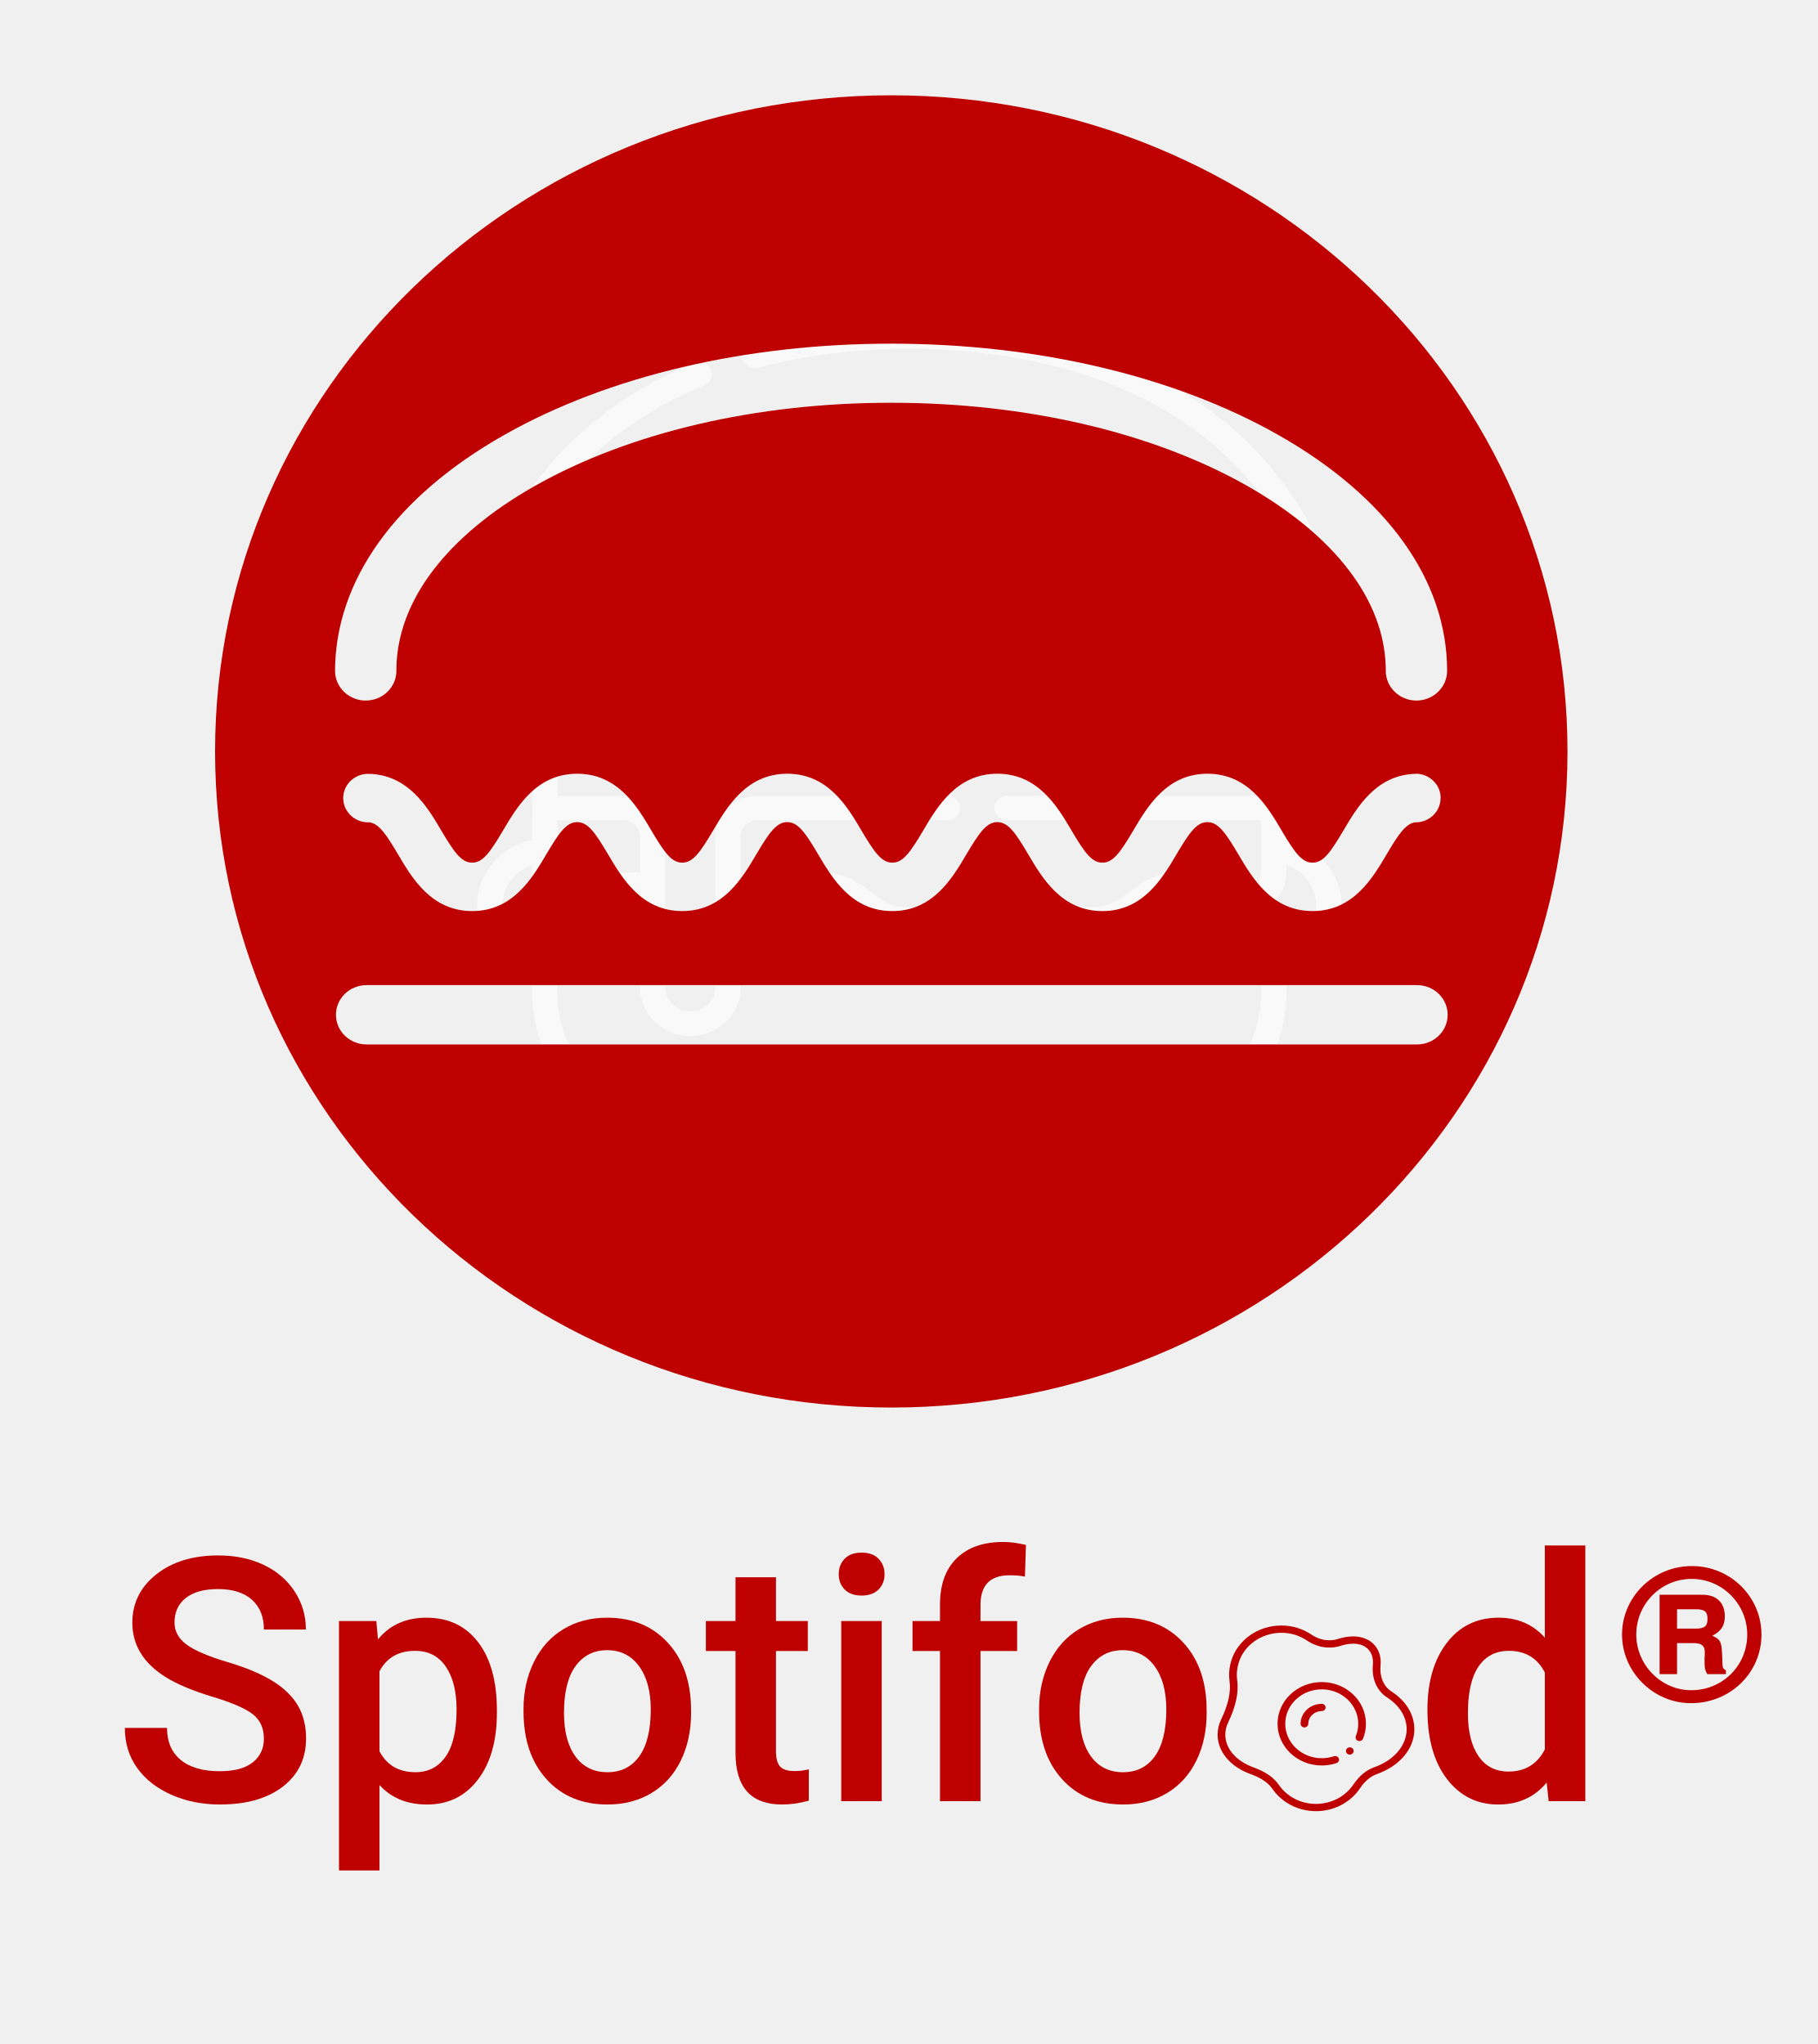
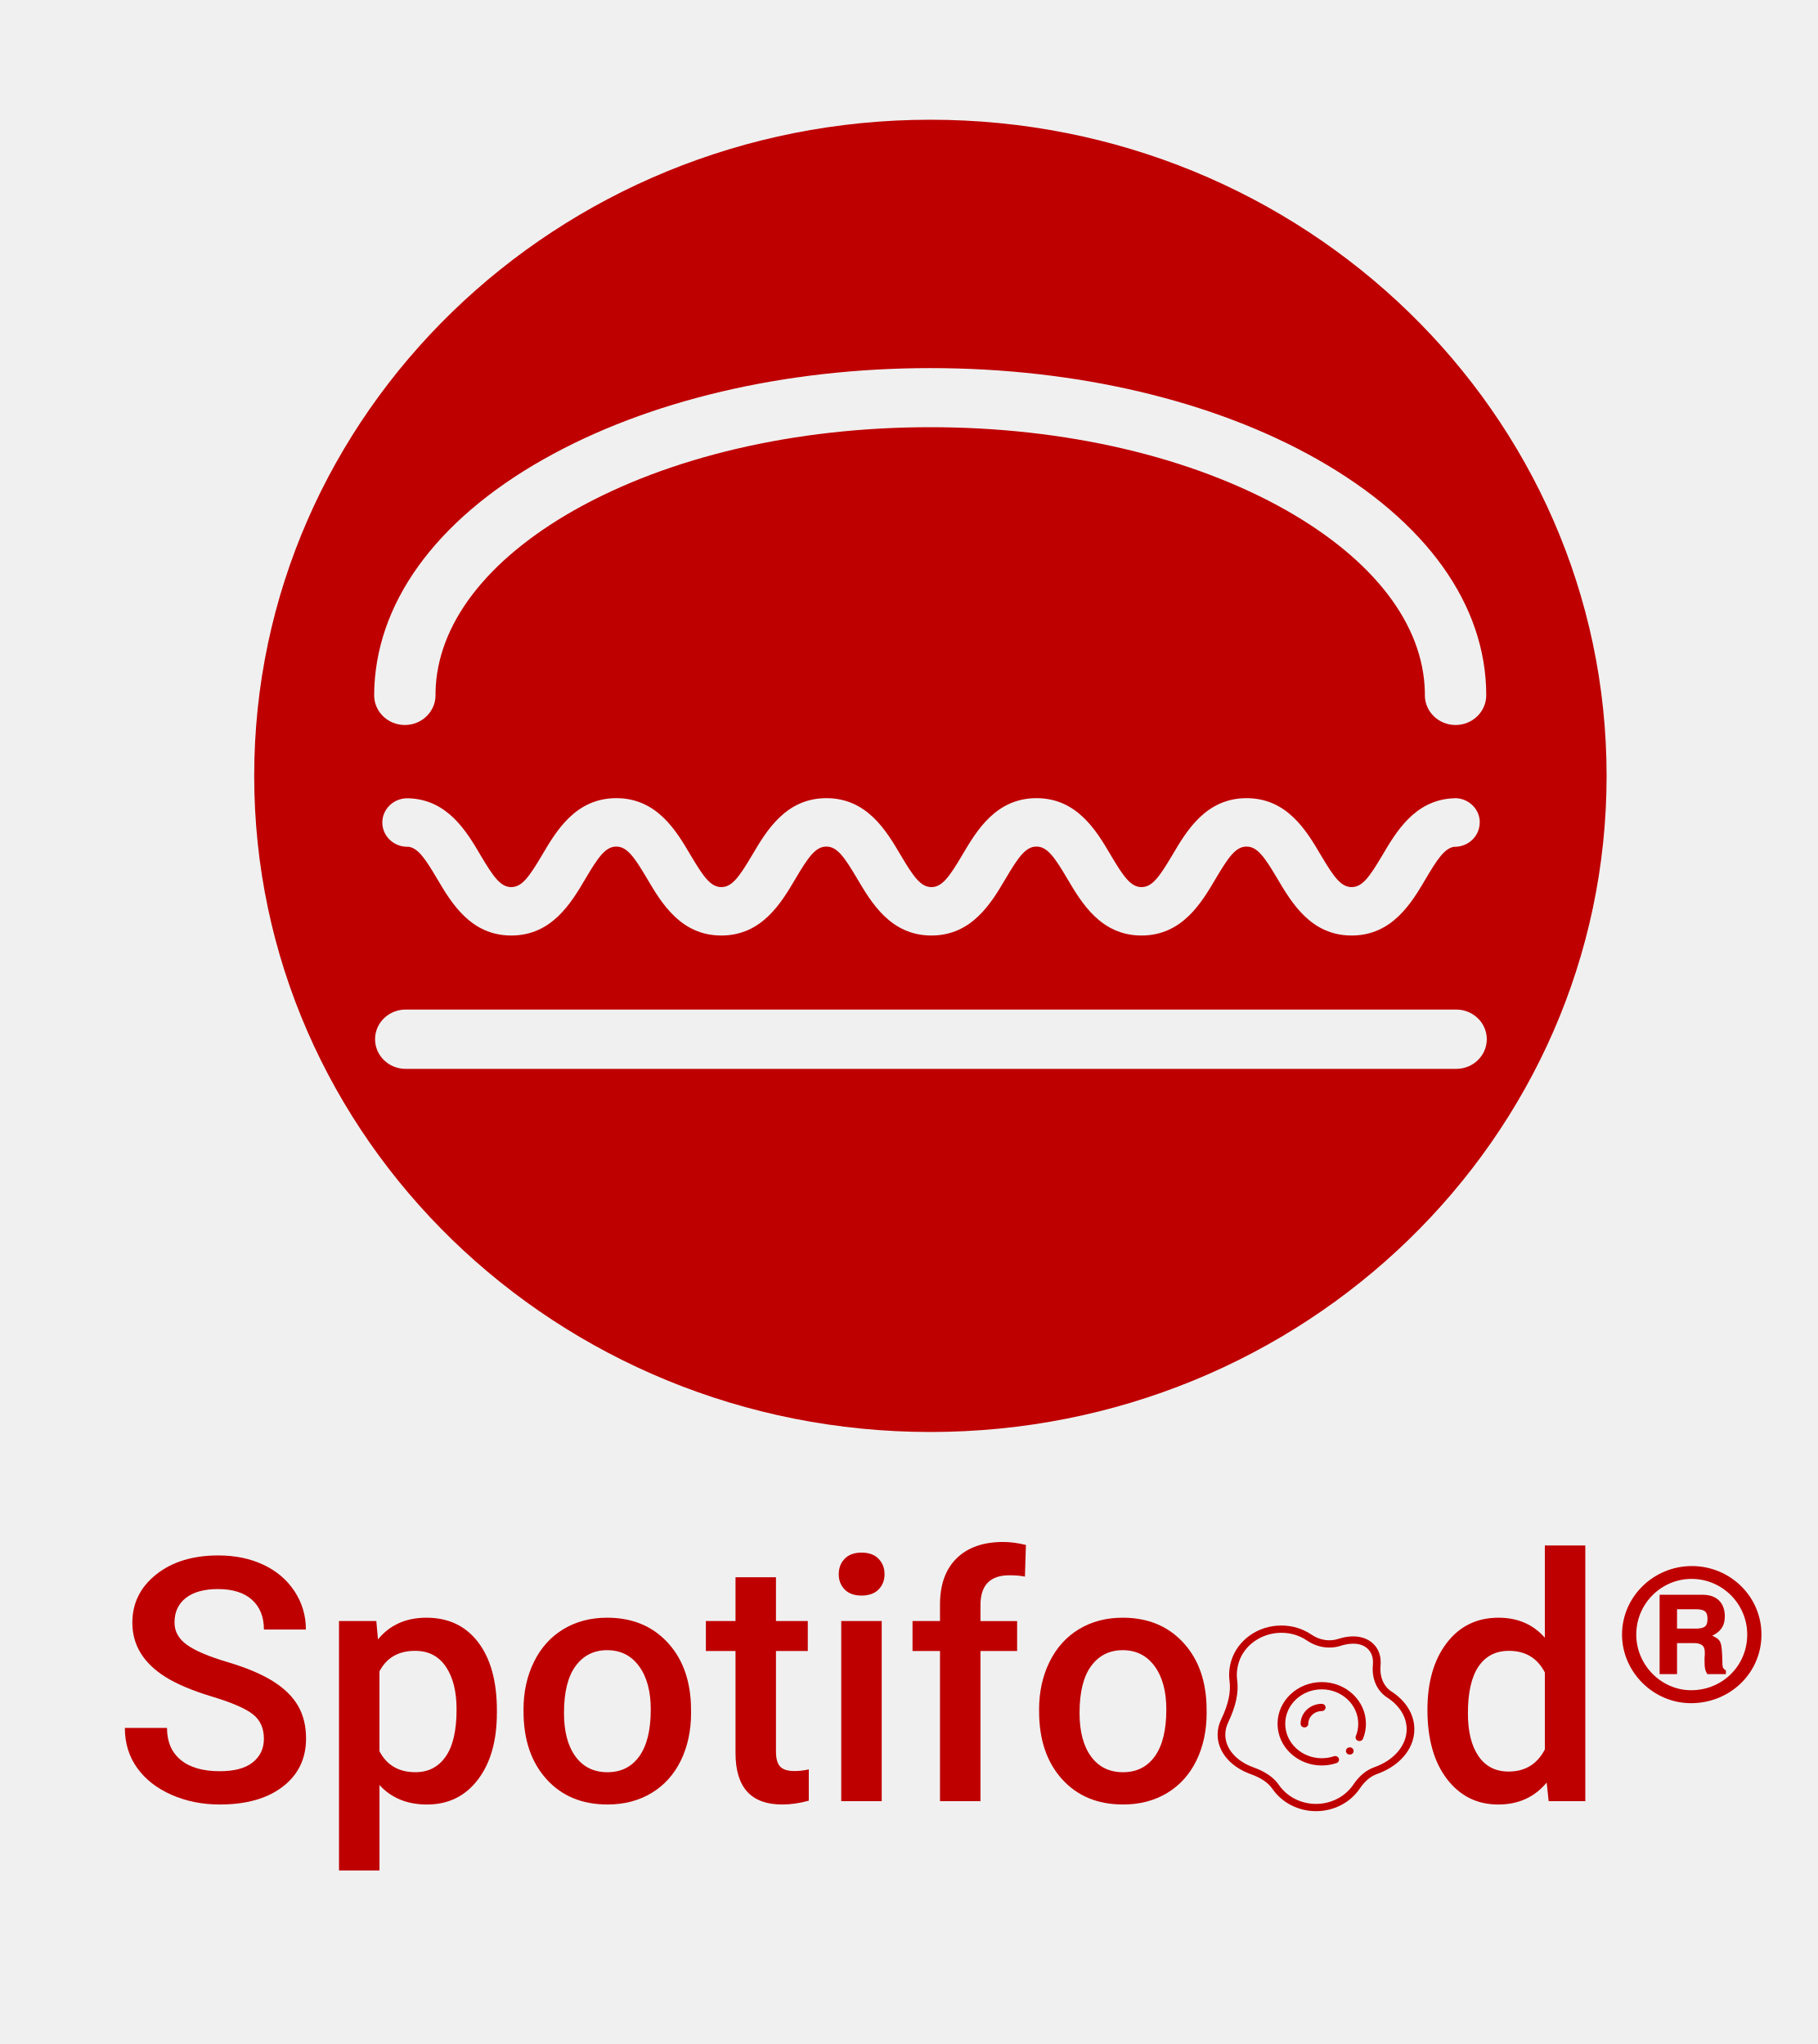
<svg xmlns="http://www.w3.org/2000/svg" width="40" height="45">
  <g>
-     <rect x="-1" y="-1" width="161.996" height="181.996" id="canvas_background" fill="none" />
+     <rect fill="none" id="canvas_background" height="47" width="42" y="-1" x="-1" />
  </g>
  <g>
-     <g id="svg_129" stroke="null">
-       <g id="svg_122" transform="matrix(0.03715803,0,0,0.03595779,-7.182385,-5.489162) " stroke="null">
-         <g id="svg_123" stroke="null">
-           <g id="svg_124" stroke="null">
-             <path d="m662.737,435.545c2.665,0 5.247,-1.425 6.603,-3.935l6.504,-12.035c1.969,-3.643 0.612,-8.192 -3.031,-10.161c-3.646,-1.969 -8.193,-0.61 -10.161,3.031l-6.504,12.035c-1.969,3.643 -0.612,8.193 3.031,10.161c1.133,0.613 2.353,0.904 3.558,0.904z" fill="#f9f9f9" id="svg_125" stroke="null" />
-             <path d="m739.319,428.868l0,-13.68c0,-4.141 -3.357,-7.498 -7.498,-7.498s-7.498,3.357 -7.498,7.498l0,13.68c0,4.141 3.357,7.498 7.498,7.498s7.498,-3.357 7.498,-7.498z" fill="#f9f9f9" id="svg_126" stroke="null" />
-             <path d="m801.086,435.444c1.277,0 2.571,-0.327 3.755,-1.013c3.582,-2.078 4.802,-6.666 2.724,-10.248l-6.863,-11.834c-2.078,-3.582 -6.666,-4.801 -10.248,-2.724c-3.582,2.078 -4.802,6.666 -2.724,10.248l6.863,11.834c1.391,2.397 3.907,3.737 6.493,3.737z" fill="#f9f9f9" id="svg_127" stroke="null" />
-             <path d="m987.911,581.808l0,-6.606c0,-14.005 -7.054,-26.388 -17.791,-33.8c2.527,-2.041 4.806,-4.445 6.756,-7.203c6.651,-9.406 8.322,-21.521 4.471,-32.406c-9.3,-26.29 -28.628,-64.149 -67.893,-95.215c-45.273,-35.818 -106.316,-54.532 -181.435,-55.619c-0.072,-0.001 -0.145,-0.001 -0.217,0c-33.951,0.491 -65.402,4.645 -93.479,12.346c-3.993,1.095 -6.343,5.221 -5.248,9.214s5.22,6.345 9.214,5.248c26.826,-7.358 56.978,-11.332 89.621,-11.812c162.214,2.39 217.053,89.26 235.298,140.839c2.263,6.396 1.323,13.229 -2.578,18.748c-3.868,5.471 -9.934,8.609 -16.642,8.609l-432.158,0c-6.733,0 -12.831,-3.156 -16.728,-8.66c-3.851,-5.437 -4.797,-12.142 -2.597,-18.394c13.301,-37.796 43.846,-89.012 113.825,-118.36c3.819,-1.602 5.617,-5.995 4.015,-9.814c-1.602,-3.82 -5.998,-5.615 -9.814,-4.015c-34.074,14.29 -62.586,34.936 -84.742,61.364c-16.303,19.445 -28.896,41.599 -37.429,65.847c-3.836,10.902 -2.195,22.58 4.505,32.039c1.951,2.756 4.271,5.174 6.855,7.232c-10.748,7.411 -17.809,19.8 -17.809,33.812l0,6.606c0,19.799 14.089,36.368 32.767,40.211l-0.15,44.776c-18.602,3.901 -32.617,20.428 -32.617,40.172l0,6.606c0,19.788 14.074,36.349 32.737,40.204c-0.503,7.891 -0.245,20.697 4.305,34.945c12.263,38.4 45.474,56.688 71.174,65.267c14.821,4.947 30.649,7.456 47.044,7.456l201.481,0c16.395,0 32.222,-2.509 47.043,-7.456c25.701,-8.58 58.912,-26.867 71.174,-65.267c4.55,-14.247 4.808,-27.054 4.305,-34.945c18.663,-3.854 32.737,-20.416 32.737,-40.204l0,-6.606c0,-19.797 -14.091,-36.352 -32.767,-40.194l0,-44.754c18.678,-3.842 32.767,-20.412 32.767,-40.211zm-497.004,131.765l0,-6.606c0,-11.394 7.361,-21.081 17.57,-24.611l-0.015,4.419c0,10.643 5.969,20.075 15.576,24.616c9.663,4.567 20.811,3.177 29.09,-3.627c3.873,-3.183 8.588,-6.128 16.792,-6.128c0.863,0 1.676,0.035 2.469,0.084l0,37.909l-55.427,0c-14.367,0 -26.055,-11.689 -26.055,-26.056zm298.792,-58.651l150.449,0l0,31.856c0,4.857 -2.613,8.991 -6.988,11.058c-4.432,2.094 -9.351,1.476 -13.16,-1.654c-5.406,-4.443 -13.283,-9.543 -26.321,-9.543c-16.099,0 -24.353,6.538 -31.635,12.307c-6.394,5.065 -11.445,9.065 -22.325,9.065c-10.881,0 -15.931,-4 -22.325,-9.065c-7.282,-5.768 -15.536,-12.307 -31.636,-12.307s-24.714,6.824 -31.636,12.307c-6.394,5.065 -11.444,9.065 -22.323,9.065c-10.88,0 -15.93,-4 -22.323,-9.065c-6.921,-5.483 -15.536,-12.307 -31.635,-12.307c-16.1,0 -24.353,6.538 -31.636,12.307c-4.558,3.611 -8.451,6.667 -14.245,8.129l0,-42.219c0,-5.478 4.456,-9.934 9.934,-9.934l112.646,0c4.141,0 7.498,-3.357 7.498,-7.498s-3.357,-7.498 -7.498,-7.498l-112.647,0c-13.747,0 -24.93,11.183 -24.93,24.93l0,92.341c0,8.155 -6.634,14.79 -14.789,14.79s-14.789,-6.635 -14.789,-14.79l0,-92.341c0,-13.747 -11.184,-24.93 -24.93,-24.93l-38.781,0l0,-17.066l416.474,0l0,17.066l-150.449,0c-4.141,0 -7.498,3.357 -7.498,7.498s3.357,7.498 7.498,7.498zm-227.245,0c5.478,0 9.935,4.456 9.935,9.934l0,21.846c-0.803,-0.037 -1.62,-0.063 -2.469,-0.063c-13.034,0 -20.909,5.097 -26.313,9.538c-3.81,3.13 -8.729,3.749 -13.163,1.654c-4.375,-2.067 -6.987,-6.201 -6.987,-11.057l0,-31.852l38.997,0zm374.13,129.238c-8.308,26.017 -29.046,44.725 -61.638,55.604c-13.287,4.436 -27.517,6.685 -42.295,6.685l-201.48,0c-14.778,0 -29.008,-2.249 -42.295,-6.685c-63.845,-21.312 -66.519,-68.39 -65.308,-85.14l48.822,0l0,2.572c0,16.424 13.361,29.786 29.785,29.786s29.785,-13.361 29.785,-29.786l0,-2.572l308.256,0c0.423,6.405 0.271,17.313 -3.632,29.536zm36.331,-77.193l0,6.606c0,14.367 -11.689,26.056 -26.056,26.056l-314.9,0l0,-17.248c10.995,-1.754 17.607,-6.968 23.556,-11.68c6.394,-5.065 11.445,-9.065 22.325,-9.065s15.93,4 22.323,9.065c6.922,5.483 15.536,12.307 31.635,12.307s24.353,-6.538 31.635,-12.307c6.394,-5.065 11.444,-9.065 22.324,-9.065c10.881,0 15.931,4 22.325,9.065c7.282,5.768 15.536,12.307 31.636,12.307s24.354,-6.538 31.636,-12.307c6.394,-5.065 11.444,-9.065 22.324,-9.065c8.207,0 12.924,2.947 16.799,6.133c8.278,6.803 19.425,8.194 29.089,3.627c9.608,-4.54 15.577,-13.973 15.577,-24.617l0,-4.508c10.318,3.469 17.772,13.225 17.772,24.696zm-26.055,-99.103l-429.898,0c-14.367,0 -26.056,-11.689 -26.056,-26.056l0,-6.606c0,-14.367 11.689,-26.056 26.056,-26.056l429.897,0c14.367,0 26.056,11.689 26.056,26.056l0,6.606c0,14.367 -11.688,26.056 -26.055,26.056z" fill="#f9f9f9" id="svg_128" stroke="null" />
-           </g>
-         </g>
+     <g id="svg_158">
+       <g transform="matrix(0.4170304,0,0,0.4170304,0,0) " id="svg_145">
+         <path d="m13.928,91.791c0,-0.563 -0.198,-0.996 -0.593,-1.301s-1.109,-0.612 -2.14,-0.923s-1.852,-0.656 -2.461,-1.037c-1.166,-0.732 -1.749,-1.688 -1.749,-2.865c0,-1.031 0.42,-1.881 1.261,-2.549s1.932,-1.002 3.274,-1.002c0.891,0 1.685,0.164 2.382,0.492s1.245,0.795 1.644,1.402s0.598,1.279 0.598,2.017l-2.215,0c0,-0.668 -0.209,-1.191 -0.628,-1.569s-1.018,-0.567 -1.797,-0.567c-0.727,0 -1.291,0.155 -1.692,0.466s-0.602,0.744 -0.602,1.301c0,0.469 0.217,0.86 0.65,1.173s1.148,0.618 2.145,0.914s1.796,0.633 2.399,1.011s1.046,0.812 1.327,1.301s0.422,1.062 0.422,1.718c0,1.066 -0.409,1.915 -1.226,2.544c-0.817,0.631 -1.926,0.945 -3.327,0.945c-0.926,0 -1.777,-0.172 -2.553,-0.514c-0.776,-0.344 -1.38,-0.816 -1.811,-1.42s-0.646,-1.307 -0.646,-2.109l2.224,0c0,0.727 0.24,1.289 0.721,1.688s1.169,0.598 2.065,0.598c0.773,0 1.355,-0.156 1.745,-0.471c0.388,-0.312 0.583,-0.728 0.583,-1.243z" fill="#bf0000" id="svg_155" />
+         <path d="m26.224,90.429c0,1.471 -0.334,2.645 -1.002,3.52c-0.668,0.877 -1.564,1.314 -2.689,1.314c-1.043,0 -1.878,-0.343 -2.505,-1.028l0,4.508l-2.136,0l0,-13.166l1.969,0l0.088,0.967c0.627,-0.762 1.479,-1.143 2.558,-1.143c1.16,0 2.07,0.432 2.729,1.296s0.989,2.064 0.989,3.599l0,0.133l-0.001,0zm-2.127,-0.185c0,-0.949 -0.189,-1.702 -0.567,-2.259s-0.918,-0.835 -1.622,-0.835c-0.873,0 -1.5,0.36 -1.881,1.081l0,4.219c0.387,0.738 1.02,1.107 1.898,1.107c0.68,0 1.211,-0.273 1.595,-0.822c0.385,-0.547 0.577,-1.378 0.577,-2.491z" fill="#bf0000" id="svg_154" />
+         <path d="m27.63,90.244c0,-0.932 0.185,-1.771 0.554,-2.518s0.888,-1.321 1.556,-1.723s1.436,-0.602 2.303,-0.602c1.283,0 2.325,0.413 3.124,1.239c0.801,0.826 1.232,1.922 1.297,3.287l0.009,0.501c0,0.938 -0.181,1.775 -0.54,2.514c-0.361,0.738 -0.877,1.31 -1.547,1.714c-0.672,0.404 -1.446,0.606 -2.325,0.606c-1.342,0 -2.416,-0.447 -3.221,-1.34c-0.806,-0.895 -1.209,-2.085 -1.209,-3.573l0,-0.105l-0.001,0zm2.136,0.185c0,0.979 0.202,1.744 0.606,2.299c0.404,0.553 0.967,0.83 1.688,0.83s1.281,-0.281 1.683,-0.844s0.603,-1.386 0.603,-2.47c0,-0.961 -0.206,-1.723 -0.62,-2.285c-0.412,-0.563 -0.974,-0.844 -1.683,-0.844c-0.697,0 -1.251,0.277 -1.661,0.831s-0.616,1.381 -0.616,2.483z" fill="#bf0000" id="svg_153" />
+         <path d="m40.954,83.265l0,2.312l1.679,0l0,1.582l-1.679,0l0,5.309c0,0.363 0.071,0.625 0.216,0.787c0.143,0.16 0.399,0.241 0.769,0.241c0.246,0 0.495,-0.029 0.747,-0.088l0,1.652c-0.486,0.135 -0.955,0.202 -1.406,0.202c-1.641,0 -2.461,-0.905 -2.461,-2.716l0,-5.388l-1.564,0l0,-1.582l1.564,0l0,-2.311l2.135,0z" fill="#bf0000" id="svg_152" />
+         <path d="m44.267,83.107c0,-0.328 0.104,-0.601 0.312,-0.817s0.506,-0.325 0.893,-0.325s0.686,0.108 0.896,0.325s0.316,0.489 0.316,0.817c0,0.322 -0.105,0.59 -0.316,0.804s-0.51,0.321 -0.896,0.321s-0.685,-0.107 -0.893,-0.321s-0.312,-0.481 -0.312,-0.804zm2.268,11.98l-2.136,0l0,-9.51l2.136,0l0,9.51z" fill="#bf0000" id="svg_151" />
+         <path d="m49.611,95.087l0,-7.928l-1.45,0l0,-1.582l1.45,0l0,-0.87c0,-1.055 0.293,-1.869 0.879,-2.443s1.406,-0.861 2.461,-0.861c0.375,0 0.773,0.053 1.195,0.158l-0.053,1.67c-0.234,-0.047 -0.507,-0.07 -0.817,-0.07c-1.02,0 -1.529,0.524 -1.529,1.573l0,0.844l1.934,0l0,1.582l-1.934,0l0,7.928l-2.136,0l0,-0.001z" fill="#bf0000" id="svg_150" />
+         <path d="m54.841,90.244c0,-0.932 0.185,-1.771 0.554,-2.518s0.888,-1.321 1.556,-1.723s1.436,-0.602 2.303,-0.602c1.283,0 2.325,0.413 3.124,1.239c0.801,0.826 1.232,1.922 1.297,3.287l0.009,0.501c0,0.938 -0.181,1.775 -0.54,2.514c-0.361,0.738 -0.877,1.31 -1.547,1.714c-0.672,0.404 -1.446,0.606 -2.325,0.606c-1.342,0 -2.416,-0.447 -3.222,-1.34c-0.806,-0.895 -1.208,-2.085 -1.208,-3.573l0,-0.105l-0.001,0zm2.135,0.185c0,0.979 0.202,1.744 0.606,2.299c0.404,0.553 0.967,0.83 1.688,0.83s1.281,-0.281 1.683,-0.844s0.603,-1.386 0.603,-2.47c0,-0.961 -0.206,-1.723 -0.62,-2.285c-0.412,-0.563 -0.974,-0.844 -1.683,-0.844c-0.697,0 -1.251,0.277 -1.661,0.831s-0.616,1.381 -0.616,2.483z" fill="#bf0000" id="svg_149" />
+         <path d="m75.337,90.262c0,-1.465 0.34,-2.641 1.02,-3.529s1.591,-1.332 2.733,-1.332c1.008,0 1.822,0.352 2.443,1.055l0,-4.869l2.136,0l0,13.5l-1.934,0l-0.105,-0.984c-0.639,0.773 -1.491,1.16 -2.558,1.16c-1.113,0 -2.015,-0.448 -2.703,-1.345s-1.032,-2.115 -1.032,-3.656zm2.136,0.184c0,0.967 0.186,1.721 0.559,2.264c0.371,0.541 0.9,0.813 1.586,0.813c0.873,0 1.512,-0.39 1.916,-1.169l0,-4.061c-0.393,-0.762 -1.025,-1.143 -1.898,-1.143c-0.691,0 -1.225,0.274 -1.6,0.822s-0.563,1.373 -0.563,2.474z" fill="#bf0000" id="svg_147" />
      </g>
+       <text font-weight="bold" stroke="null" transform="matrix(0.1670002,0,0,0.1644271,65.91022,21.02631) " xml:space="preserve" text-anchor="start" font-family="Helvetica, Arial, sans-serif" font-size="24" id="svg_164" y="99.638" x="-180.551" stroke-opacity="null" stroke-width="0" fill="#bf0000">®</text>
    </g>
-     <g id="svg_158">
-       <g id="svg_145" transform="matrix(0.4170304,0,0,0.4170304,0,0) ">
-         <path id="svg_155" fill="#bf0000" d="m13.928,91.791c0,-0.563 -0.198,-0.996 -0.593,-1.301s-1.109,-0.612 -2.14,-0.923s-1.852,-0.656 -2.461,-1.037c-1.166,-0.732 -1.749,-1.688 -1.749,-2.865c0,-1.031 0.42,-1.881 1.261,-2.549s1.932,-1.002 3.274,-1.002c0.891,0 1.685,0.164 2.382,0.492s1.245,0.795 1.644,1.402s0.598,1.279 0.598,2.017l-2.215,0c0,-0.668 -0.209,-1.191 -0.628,-1.569s-1.018,-0.567 -1.797,-0.567c-0.727,0 -1.291,0.155 -1.692,0.466s-0.602,0.744 -0.602,1.301c0,0.469 0.217,0.86 0.65,1.173s1.148,0.618 2.145,0.914s1.796,0.633 2.399,1.011s1.046,0.812 1.327,1.301s0.422,1.062 0.422,1.718c0,1.066 -0.409,1.915 -1.226,2.544c-0.817,0.631 -1.926,0.945 -3.327,0.945c-0.926,0 -1.777,-0.172 -2.553,-0.514c-0.776,-0.344 -1.38,-0.816 -1.811,-1.42s-0.646,-1.307 -0.646,-2.109l2.224,0c0,0.727 0.24,1.289 0.721,1.688s1.169,0.598 2.065,0.598c0.773,0 1.355,-0.156 1.745,-0.471c0.388,-0.312 0.583,-0.728 0.583,-1.243z" />
-         <path id="svg_154" fill="#bf0000" d="m26.224,90.429c0,1.471 -0.334,2.645 -1.002,3.52c-0.668,0.877 -1.564,1.314 -2.689,1.314c-1.043,0 -1.878,-0.343 -2.505,-1.028l0,4.508l-2.136,0l0,-13.166l1.969,0l0.088,0.967c0.627,-0.762 1.479,-1.143 2.558,-1.143c1.16,0 2.07,0.432 2.729,1.296s0.989,2.064 0.989,3.599l0,0.133l-0.001,0zm-2.127,-0.185c0,-0.949 -0.189,-1.702 -0.567,-2.259s-0.918,-0.835 -1.622,-0.835c-0.873,0 -1.5,0.36 -1.881,1.081l0,4.219c0.387,0.738 1.02,1.107 1.898,1.107c0.68,0 1.211,-0.273 1.595,-0.822c0.385,-0.547 0.577,-1.378 0.577,-2.491z" />
-         <path id="svg_153" fill="#bf0000" d="m27.63,90.244c0,-0.932 0.185,-1.771 0.554,-2.518s0.888,-1.321 1.556,-1.723s1.436,-0.602 2.303,-0.602c1.283,0 2.325,0.413 3.124,1.239c0.801,0.826 1.232,1.922 1.297,3.287l0.009,0.501c0,0.938 -0.181,1.775 -0.54,2.514c-0.361,0.738 -0.877,1.31 -1.547,1.714c-0.672,0.404 -1.446,0.606 -2.325,0.606c-1.342,0 -2.416,-0.447 -3.221,-1.34c-0.806,-0.895 -1.209,-2.085 -1.209,-3.573l0,-0.105l-0.001,0zm2.136,0.185c0,0.979 0.202,1.744 0.606,2.299c0.404,0.553 0.967,0.83 1.688,0.83s1.281,-0.281 1.683,-0.844s0.603,-1.386 0.603,-2.47c0,-0.961 -0.206,-1.723 -0.62,-2.285c-0.412,-0.563 -0.974,-0.844 -1.683,-0.844c-0.697,0 -1.251,0.277 -1.661,0.831s-0.616,1.381 -0.616,2.483z" />
-         <path id="svg_152" fill="#bf0000" d="m40.954,83.265l0,2.312l1.679,0l0,1.582l-1.679,0l0,5.309c0,0.363 0.071,0.625 0.216,0.787c0.143,0.16 0.399,0.241 0.769,0.241c0.246,0 0.495,-0.029 0.747,-0.088l0,1.652c-0.486,0.135 -0.955,0.202 -1.406,0.202c-1.641,0 -2.461,-0.905 -2.461,-2.716l0,-5.388l-1.564,0l0,-1.582l1.564,0l0,-2.311l2.135,0z" />
-         <path id="svg_151" fill="#bf0000" d="m44.267,83.107c0,-0.328 0.104,-0.601 0.312,-0.817s0.506,-0.325 0.893,-0.325s0.686,0.108 0.896,0.325s0.316,0.489 0.316,0.817c0,0.322 -0.105,0.59 -0.316,0.804s-0.51,0.321 -0.896,0.321s-0.685,-0.107 -0.893,-0.321s-0.312,-0.481 -0.312,-0.804zm2.268,11.98l-2.136,0l0,-9.51l2.136,0l0,9.51z" />
-         <path id="svg_150" fill="#bf0000" d="m49.611,95.087l0,-7.928l-1.45,0l0,-1.582l1.45,0l0,-0.87c0,-1.055 0.293,-1.869 0.879,-2.443s1.406,-0.861 2.461,-0.861c0.375,0 0.773,0.053 1.195,0.158l-0.053,1.67c-0.234,-0.047 -0.507,-0.07 -0.817,-0.07c-1.02,0 -1.529,0.524 -1.529,1.573l0,0.844l1.934,0l0,1.582l-1.934,0l0,7.928l-2.136,0l0,-0.001z" />
-         <path id="svg_149" fill="#bf0000" d="m54.841,90.244c0,-0.932 0.185,-1.771 0.554,-2.518s0.888,-1.321 1.556,-1.723s1.436,-0.602 2.303,-0.602c1.283,0 2.325,0.413 3.124,1.239c0.801,0.826 1.232,1.922 1.297,3.287l0.009,0.501c0,0.938 -0.181,1.775 -0.54,2.514c-0.361,0.738 -0.877,1.31 -1.547,1.714c-0.672,0.404 -1.446,0.606 -2.325,0.606c-1.342,0 -2.416,-0.447 -3.222,-1.34c-0.806,-0.895 -1.208,-2.085 -1.208,-3.573l0,-0.105l-0.001,0zm2.135,0.185c0,0.979 0.202,1.744 0.606,2.299c0.404,0.553 0.967,0.83 1.688,0.83s1.281,-0.281 1.683,-0.844s0.603,-1.386 0.603,-2.47c0,-0.961 -0.206,-1.723 -0.62,-2.285c-0.412,-0.563 -0.974,-0.844 -1.683,-0.844c-0.697,0 -1.251,0.277 -1.661,0.831s-0.616,1.381 -0.616,2.483z" />
-         <path id="svg_147" fill="#bf0000" d="m75.337,90.262c0,-1.465 0.34,-2.641 1.02,-3.529s1.591,-1.332 2.733,-1.332c1.008,0 1.822,0.352 2.443,1.055l0,-4.869l2.136,0l0,13.5l-1.934,0l-0.105,-0.984c-0.639,0.773 -1.491,1.16 -2.558,1.16c-1.113,0 -2.015,-0.448 -2.703,-1.345s-1.032,-2.115 -1.032,-3.656zm2.136,0.184c0,0.967 0.186,1.721 0.559,2.264c0.371,0.541 0.9,0.813 1.586,0.813c0.873,0 1.512,-0.39 1.916,-1.169l0,-4.061c-0.393,-0.762 -1.025,-1.143 -1.898,-1.143c-0.691,0 -1.225,0.274 -1.6,0.822s-0.563,1.373 -0.563,2.474z" />
-       </g>
-       <text fill="#bf0000" stroke-width="0" stroke-opacity="null" x="-180.551" y="99.638" id="svg_164" font-size="24" font-family="Helvetica, Arial, sans-serif" text-anchor="start" xml:space="preserve" transform="matrix(0.1670002,0,0,0.1644271,65.91022,21.02631) " stroke="null" font-weight="bold">®</text>
-     </g>
-     <g id="svg_174" stroke="null">
-       <g id="svg_169" transform="matrix(0.008457314,0,0,0.007982273,10.00111,39.33759) " stroke="null">
-         <path d="m2439.018,-262.628c-20.763,-14.199 -31.517,-40.894 -28.766,-71.41c2.244,-24.938 -4.44,-45.989 -19.329,-60.877c-20.768,-20.767 -53.686,-25.526 -90.315,-13.055c-23.188,7.899 -48.676,3.67 -69.931,-11.605c-22.989,-16.518 -50.105,-25.249 -78.415,-25.249c-63.133,0 -114.175,42.081 -130.09,95.985c-5.585,18.898 -7.225,37.953 -4.872,56.634c3.9,30.982 -3.111,65.008 -22.064,107.081c-5.955,13.207 -8.974,27.103 -8.974,41.3c0,23.673 8.5,46.539 24.583,66.127c15.084,18.365 36.208,33.081 61.084,42.557c27.186,10.367 45.752,23.631 56.761,40.549c25.162,38.677 67.618,61.767 113.572,61.767c46.54,0 89.301,-23.513 114.385,-62.899c12.731,-19.992 27.728,-33.309 44.577,-39.581c53.919,-20.093 97.038,-65.555 97.038,-123.52c0,-40.214 -21.594,-78.048 -59.244,-103.804zm-44.775,208.582c-21.02,7.824 -39.344,23.833 -54.466,47.58c-21.392,33.589 -57.846,53.642 -97.515,53.642c-39.161,0 -75.35,-19.691 -96.808,-52.674c-13.399,-20.592 -35.118,-36.401 -66.402,-48.331c-21.632,-8.24 -39.873,-20.883 -52.751,-36.561c-13.11,-15.967 -20.039,-34.444 -20.039,-53.434c0,-11.344 2.424,-22.474 7.208,-33.083c20.531,-45.575 28.054,-83.006 23.674,-117.797c-2.005,-15.925 -0.59,-32.232 4.209,-48.469c14.194,-48.075 59.802,-81.651 110.909,-81.651c24.097,0 47.177,7.432 66.744,21.491c26.571,19.096 58.666,24.306 88.049,14.295c13.787,-4.693 48.177,-13.284 69.726,8.265c10.562,10.561 15.247,26.102 13.552,44.941c-3.409,37.829 10.569,71.366 37.395,89.711c32.114,21.97 50.534,53.788 50.534,87.297c0,44.63 -32.98,85.759 -84.019,104.778z" id="svg_170" stroke="null" fill="#bf0000" />
-         <path d="m2202.262,-173.824c0,5.523 4.477,10 10,10s10,-4.477 10,-10c0,-19.299 15.701,-35 35,-35c5.522,0 10,-4.477 10,-10s-4.478,-10 -10,-10c-30.327,0 -55,24.673 -55,55z" id="svg_171" stroke="null" fill="#bf0000" />
-         <circle cx="2330.262" cy="-98.824" r="10" id="svg_172" stroke="null" fill="#bf0000" />
-         <path d="m2257.262,-288.824c-63.411,0 -115,51.589 -115,115s51.589,115 115,115c13.135,0 26.021,-2.199 38.301,-6.535c5.207,-1.839 7.938,-7.551 6.1,-12.759c-1.839,-5.207 -7.549,-7.939 -12.76,-6.099c-10.135,3.578 -20.781,5.393 -31.641,5.393c-52.383,0 -95,-42.617 -95,-95s42.617,-95 95,-95s95,42.617 95,95c0,11.742 -2.113,23.198 -6.281,34.05c-1.98,5.156 0.594,10.94 5.75,12.92c5.152,1.98 10.939,-0.594 12.92,-5.75c5.05,-13.149 7.611,-27.017 7.611,-41.22c0,-63.411 -51.589,-115 -115,-115z" id="svg_173" stroke="null" fill="#bf0000" />
+     <g stroke="null" id="svg_174">
+       <g stroke="null" transform="matrix(0.008457314,0,0,0.007982273,10.00111,39.33759) " id="svg_169">
+         <path fill="#bf0000" stroke="null" id="svg_170" d="m2439.018,-262.628c-20.763,-14.199 -31.517,-40.894 -28.766,-71.41c2.244,-24.938 -4.44,-45.989 -19.329,-60.877c-20.768,-20.767 -53.686,-25.526 -90.315,-13.055c-23.188,7.899 -48.676,3.67 -69.931,-11.605c-22.989,-16.518 -50.105,-25.249 -78.415,-25.249c-63.133,0 -114.175,42.081 -130.09,95.985c-5.585,18.898 -7.225,37.953 -4.872,56.634c3.9,30.982 -3.111,65.008 -22.064,107.081c-5.955,13.207 -8.974,27.103 -8.974,41.3c0,23.673 8.5,46.539 24.583,66.127c15.084,18.365 36.208,33.081 61.084,42.557c27.186,10.367 45.752,23.631 56.761,40.549c25.162,38.677 67.618,61.767 113.572,61.767c46.54,0 89.301,-23.513 114.385,-62.899c12.731,-19.992 27.728,-33.309 44.577,-39.581c53.919,-20.093 97.038,-65.555 97.038,-123.52c0,-40.214 -21.594,-78.048 -59.244,-103.804zm-44.775,208.582c-21.02,7.824 -39.344,23.833 -54.466,47.58c-21.392,33.589 -57.846,53.642 -97.515,53.642c-39.161,0 -75.35,-19.691 -96.808,-52.674c-13.399,-20.592 -35.118,-36.401 -66.402,-48.331c-21.632,-8.24 -39.873,-20.883 -52.751,-36.561c-13.11,-15.967 -20.039,-34.444 -20.039,-53.434c0,-11.344 2.424,-22.474 7.208,-33.083c20.531,-45.575 28.054,-83.006 23.674,-117.797c-2.005,-15.925 -0.59,-32.232 4.209,-48.469c14.194,-48.075 59.802,-81.651 110.909,-81.651c24.097,0 47.177,7.432 66.744,21.491c26.571,19.096 58.666,24.306 88.049,14.295c13.787,-4.693 48.177,-13.284 69.726,8.265c10.562,10.561 15.247,26.102 13.552,44.941c-3.409,37.829 10.569,71.366 37.395,89.711c32.114,21.97 50.534,53.788 50.534,87.297c0,44.63 -32.98,85.759 -84.019,104.778z" />
+         <path fill="#bf0000" stroke="null" id="svg_171" d="m2202.262,-173.824c0,5.523 4.477,10 10,10s10,-4.477 10,-10c0,-19.299 15.701,-35 35,-35c5.522,0 10,-4.477 10,-10s-4.478,-10 -10,-10c-30.327,0 -55,24.673 -55,55z" />
+         <circle fill="#bf0000" stroke="null" id="svg_172" r="10" cy="-98.824" cx="2330.262" />
+         <path fill="#bf0000" stroke="null" id="svg_173" d="m2257.262,-288.824c-63.411,0 -115,51.589 -115,115s51.589,115 115,115c13.135,0 26.021,-2.199 38.301,-6.535c5.207,-1.839 7.938,-7.551 6.1,-12.759c-1.839,-5.207 -7.549,-7.939 -12.76,-6.099c-10.135,3.578 -20.781,5.393 -31.641,5.393c-52.383,0 -95,-42.617 -95,-95s42.617,-95 95,-95s95,42.617 95,95c0,11.742 -2.113,23.198 -6.281,34.05c-1.98,5.156 0.594,10.94 5.75,12.92c5.152,1.98 10.939,-0.594 12.92,-5.75c5.05,-13.149 7.611,-27.017 7.611,-41.22c0,-63.411 -51.589,-115 -115,-115z" />
      </g>
    </g>
    <defs>
      <style>.cls-1{fill:#fff;}</style>
    </defs>
-     <g stroke="null" id="svg_10">
-       <path fill="#bf0000" stroke="null" id="svg_5" d="m31.244,17.033l0,0l0,0z" class="cls-1" />
-       <path fill="#bf0000" stroke="null" id="svg_6" d="m31.202,21.685l0,0z" class="cls-1" />
-       <path fill="#bf0000" stroke="null" id="svg_7" d="m31.178,22.991l0,0z" class="cls-1" />
-       <path fill="#bf0000" stroke="null" id="svg_8" d="m31.218,17.034a0.743,0.721 0 0 0 -0.084,0.004a0.482,0.468 0 0 1 0.071,-0.005l0.013,0.001z" class="cls-1" />
-       <path fill="#bf0000" stroke="null" id="svg_9" d="m19.617,2.098a14.883,14.445 0 1 0 14.883,14.445a14.883,14.445 0 0 0 -14.883,-14.445zm-8.514,7.475c2.285,-1.294 5.309,-2.007 8.514,-2.007s6.23,0.712 8.514,2.007c2.399,1.359 3.72,3.204 3.72,5.195a0.673,0.653 0 0 1 -1.351,0a0.731,0.709 0 0 1 0,-0.073c-0.034,-1.482 -1.114,-2.897 -3.051,-3.999c-2.083,-1.179 -4.866,-1.829 -7.837,-1.829s-5.754,0.653 -7.836,1.829c-1.934,1.098 -3.018,2.513 -3.051,3.999a0.731,0.709 0 0 1 0,0.073a0.673,0.653 0 0 1 -1.351,0c0.008,-1.991 1.329,-3.837 3.728,-5.195zm20.604,7.998a0.55,0.534 0 0 1 -0.55,0.534l-0.018,0c-0.204,0.037 -0.361,0.264 -0.621,0.707c-0.31,0.526 -0.736,1.246 -1.63,1.246s-1.32,-0.721 -1.631,-1.246c-0.286,-0.485 -0.446,-0.712 -0.682,-0.712s-0.396,0.228 -0.682,0.712c-0.31,0.526 -0.736,1.246 -1.63,1.246s-1.32,-0.721 -1.63,-1.246c-0.286,-0.485 -0.446,-0.712 -0.682,-0.712s-0.396,0.228 -0.682,0.712c-0.31,0.526 -0.736,1.246 -1.63,1.246s-1.32,-0.721 -1.63,-1.246c-0.286,-0.485 -0.446,-0.712 -0.682,-0.712s-0.396,0.228 -0.682,0.712c-0.31,0.526 -0.736,1.246 -1.63,1.246s-1.32,-0.721 -1.63,-1.246c-0.286,-0.485 -0.446,-0.712 -0.682,-0.712s-0.395,0.228 -0.681,0.712c-0.31,0.526 -0.736,1.246 -1.63,1.246s-1.32,-0.721 -1.63,-1.246c-0.264,-0.448 -0.42,-0.676 -0.629,-0.708l-0.053,0a0.55,0.534 0 0 1 0,-1.067a0.435,0.422 0 0 1 0.057,0c0.854,0.03 1.27,0.728 1.573,1.243c0.286,0.484 0.446,0.712 0.682,0.712s0.396,-0.229 0.682,-0.712c0.31,-0.526 0.735,-1.246 1.63,-1.246s1.32,0.72 1.63,1.246c0.286,0.484 0.446,0.712 0.682,0.712s0.396,-0.229 0.682,-0.712c0.31,-0.526 0.736,-1.246 1.63,-1.246s1.32,0.72 1.63,1.246c0.286,0.484 0.446,0.712 0.682,0.712s0.396,-0.229 0.682,-0.712c0.31,-0.526 0.736,-1.246 1.63,-1.246s1.32,0.72 1.63,1.246c0.286,0.484 0.446,0.712 0.682,0.712s0.396,-0.229 0.682,-0.712c0.31,-0.526 0.736,-1.246 1.63,-1.246s1.32,0.72 1.63,1.246c0.286,0.484 0.446,0.712 0.683,0.712s0.396,-0.229 0.682,-0.712c0.297,-0.504 0.7,-1.184 1.518,-1.241a0.743,0.721 0 0 1 0.084,-0.004l0.025,0a0.55,0.534 0 0 1 0.511,0.534l0,0.004zm-0.517,5.423l-23.123,0a0.673,0.653 0 0 1 0,-1.306l23.123,0a0.673,0.653 0 0 1 0,1.306z" />
+     <g id="svg_10" stroke="null">
+       <path class="cls-1" d="m32.104,17.571l0,0l0,0z" id="svg_5" stroke="null" fill="#bf0000" />
+       <path class="cls-1" d="m32.062,22.223l0,0z" id="svg_6" stroke="null" fill="#bf0000" />
+       <path class="cls-1" d="m32.038,23.529l0,0z" id="svg_7" stroke="null" fill="#bf0000" />
+       <path class="cls-1" d="m32.079,17.572a0.743,0.721 0 0 0 -0.084,0.004a0.482,0.468 0 0 1 0.071,-0.005l0.013,0.001z" id="svg_8" stroke="null" fill="#bf0000" />
+       <path d="m20.478,2.636a14.883,14.445 0 1 0 14.883,14.445a14.883,14.445 0 0 0 -14.883,-14.445zm-8.514,7.475c2.285,-1.294 5.309,-2.007 8.514,-2.007s6.23,0.712 8.514,2.007c2.399,1.359 3.72,3.204 3.72,5.195a0.673,0.653 0 0 1 -1.351,0a0.731,0.709 0 0 1 0,-0.073c-0.034,-1.482 -1.114,-2.897 -3.051,-3.999c-2.083,-1.179 -4.866,-1.829 -7.837,-1.829s-5.754,0.653 -7.836,1.829c-1.934,1.098 -3.018,2.513 -3.051,3.999a0.731,0.709 0 0 1 0,0.073a0.673,0.653 0 0 1 -1.351,0c0.008,-1.991 1.329,-3.837 3.728,-5.195l0,0zm20.604,7.998a0.55,0.534 0 0 1 -0.55,0.534l-0.018,0c-0.204,0.037 -0.361,0.264 -0.621,0.707c-0.31,0.526 -0.736,1.246 -1.63,1.246s-1.32,-0.721 -1.631,-1.246c-0.286,-0.485 -0.446,-0.712 -0.682,-0.712s-0.396,0.228 -0.682,0.712c-0.31,0.526 -0.736,1.246 -1.63,1.246s-1.32,-0.721 -1.63,-1.246c-0.286,-0.485 -0.446,-0.712 -0.682,-0.712s-0.396,0.228 -0.682,0.712c-0.31,0.526 -0.736,1.246 -1.63,1.246s-1.32,-0.721 -1.63,-1.246c-0.286,-0.485 -0.446,-0.712 -0.682,-0.712s-0.396,0.228 -0.682,0.712c-0.31,0.526 -0.736,1.246 -1.63,1.246s-1.32,-0.721 -1.63,-1.246c-0.286,-0.485 -0.446,-0.712 -0.682,-0.712s-0.395,0.228 -0.681,0.712c-0.31,0.526 -0.736,1.246 -1.63,1.246s-1.32,-0.721 -1.63,-1.246c-0.264,-0.448 -0.42,-0.676 -0.629,-0.708l-0.053,0a0.55,0.534 0 0 1 0,-1.067a0.435,0.422 0 0 1 0.057,0c0.854,0.03 1.27,0.728 1.573,1.243c0.286,0.484 0.446,0.712 0.682,0.712s0.396,-0.229 0.682,-0.712c0.31,-0.526 0.735,-1.246 1.63,-1.246s1.32,0.72 1.63,1.246c0.286,0.484 0.446,0.712 0.682,0.712s0.396,-0.229 0.682,-0.712c0.31,-0.526 0.736,-1.246 1.63,-1.246s1.32,0.72 1.63,1.246c0.286,0.484 0.446,0.712 0.682,0.712s0.396,-0.229 0.682,-0.712c0.31,-0.526 0.736,-1.246 1.63,-1.246s1.32,0.72 1.63,1.246c0.286,0.484 0.446,0.712 0.682,0.712s0.396,-0.229 0.682,-0.712c0.31,-0.526 0.736,-1.246 1.63,-1.246s1.32,0.72 1.63,1.246c0.286,0.484 0.446,0.712 0.683,0.712s0.396,-0.229 0.682,-0.712c0.297,-0.504 0.7,-1.184 1.518,-1.241a0.743,0.721 0 0 1 0.084,-0.004l0.025,0a0.55,0.534 0 0 1 0.511,0.534l0,0.004l0,-0zm-0.517,5.423l-23.123,0a0.673,0.653 0 0 1 0,-1.306l23.123,0a0.673,0.653 0 0 1 0,1.306z" id="svg_9" stroke="null" fill="#bf0000" />
    </g>
  </g>
</svg>
